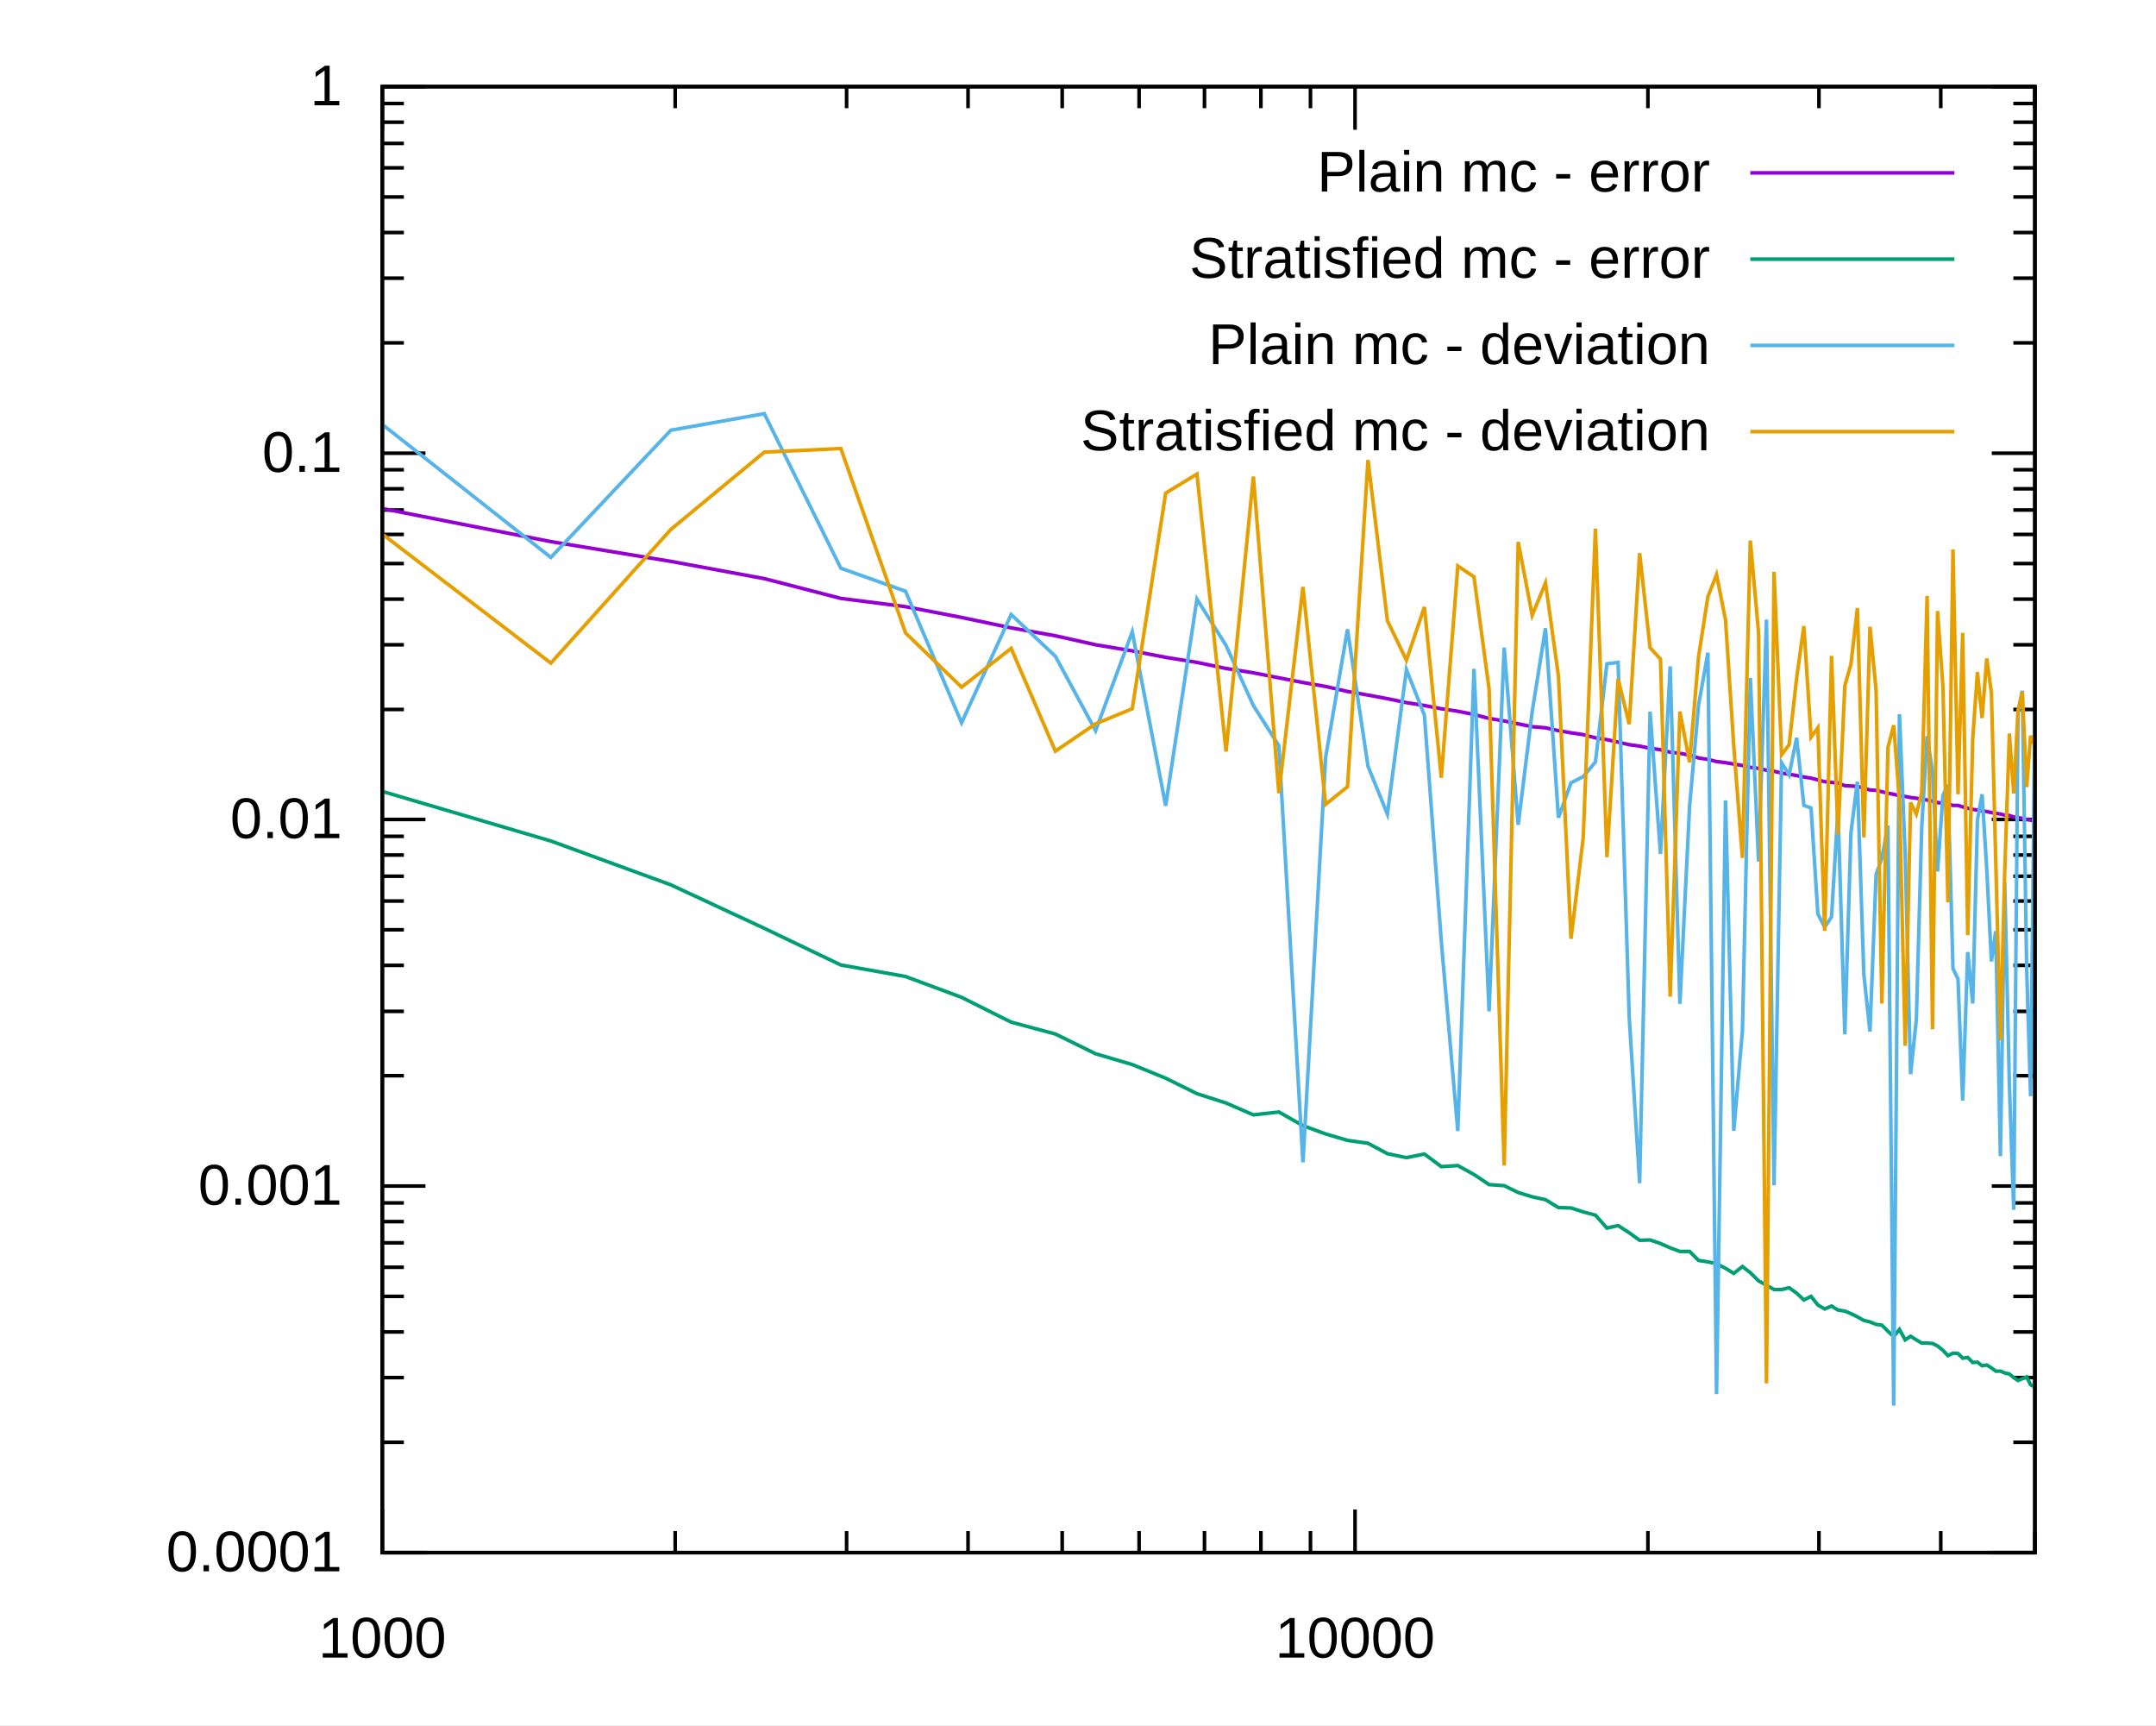
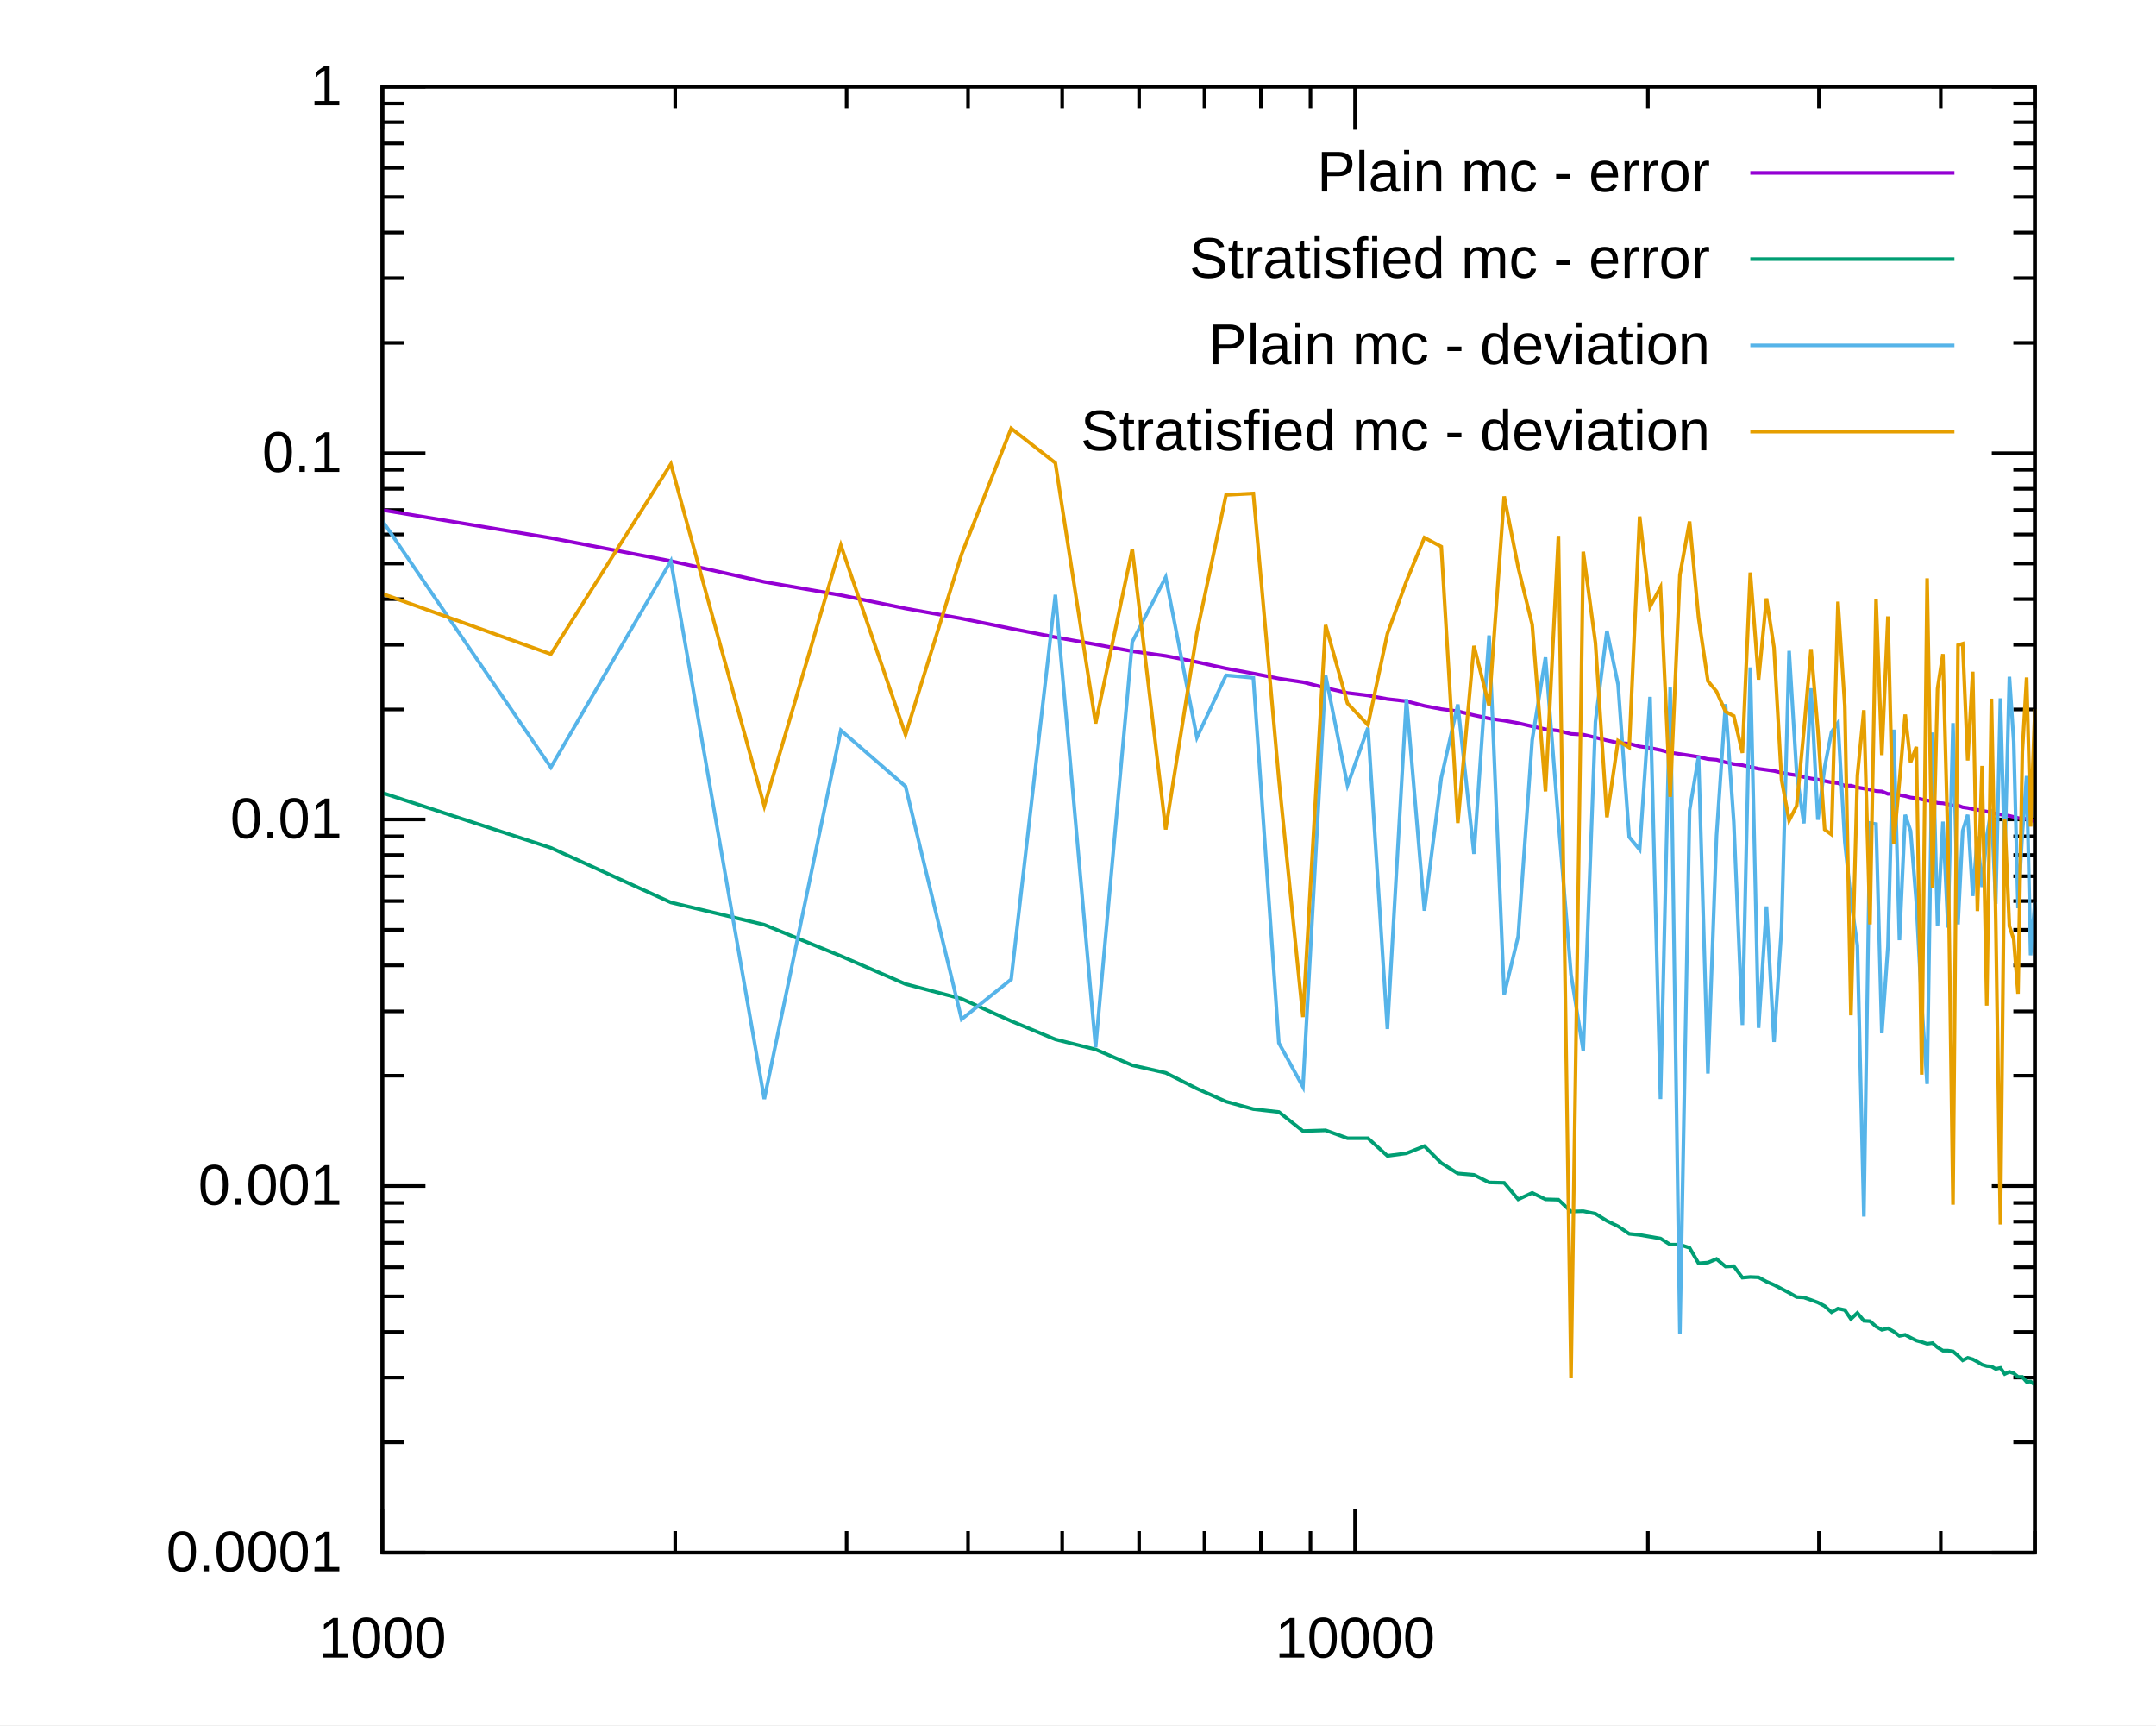
<svg xmlns="http://www.w3.org/2000/svg" xmlns:xlink="http://www.w3.org/1999/xlink" width="600" height="480" viewBox="0 0 600 480">
  <g id="gnuplot_canvas">
    <rect x="0" y="0" width="600" height="480" fill="#ffffff" />
    <defs>
      <circle id="gpDot" r="0.5" stroke-width="0.5" />
      <path id="gpPt0" stroke-width="0.167" stroke="currentColor" d="M-1,0 h2 M0,-1 v2" />
      <path id="gpPt1" stroke-width="0.167" stroke="currentColor" d="M-1,-1 L1,1 M1,-1 L-1,1" />
      <path id="gpPt2" stroke-width="0.167" stroke="currentColor" d="M-1,0 L1,0 M0,-1 L0,1 M-1,-1 L1,1 M-1,1 L1,-1" />
      <rect id="gpPt3" stroke-width="0.167" stroke="currentColor" x="-1" y="-1" width="2" height="2" />
      <rect id="gpPt4" stroke-width="0.167" stroke="currentColor" fill="currentColor" x="-1" y="-1" width="2" height="2" />
      <circle id="gpPt5" stroke-width="0.167" stroke="currentColor" cx="0" cy="0" r="1" />
      <use xlink:href="#gpPt5" id="gpPt6" fill="currentColor" stroke="none" />
      <path id="gpPt7" stroke-width="0.167" stroke="currentColor" d="M0,-1.33 L-1.33,0.67 L1.33,0.67 z" />
      <use xlink:href="#gpPt7" id="gpPt8" fill="currentColor" stroke="none" />
      <use xlink:href="#gpPt7" id="gpPt9" stroke="currentColor" transform="rotate(180)" />
      <use xlink:href="#gpPt9" id="gpPt10" fill="currentColor" stroke="none" />
      <use xlink:href="#gpPt3" id="gpPt11" stroke="currentColor" transform="rotate(45)" />
      <use xlink:href="#gpPt11" id="gpPt12" fill="currentColor" stroke="none" />
      <path id="gpPt13" stroke-width="0.167" stroke="currentColor" d="M0,1.330 L1.265,0.411 L0.782,-1.067 L-0.782,-1.076 L-1.265,0.411 z" />
      <use xlink:href="#gpPt13" id="gpPt14" fill="currentColor" stroke="none" />
      <filter id="textbox" filterUnits="objectBoundingBox" x="0" y="0" height="1" width="1">
        <feFlood flood-color="#FFFFFF" flood-opacity="1" result="bgnd" />
        <feComposite in="SourceGraphic" in2="bgnd" operator="atop" />
      </filter>
      <filter id="greybox" filterUnits="objectBoundingBox" x="0" y="0" height="1" width="1">
        <feFlood flood-color="lightgrey" flood-opacity="1" result="grey" />
        <feComposite in="SourceGraphic" in2="grey" operator="atop" />
      </filter>
    </defs>
    <g fill="none" color="#FFFFFF" stroke="currentColor" stroke-width="1.00" stroke-linecap="butt" stroke-linejoin="miter">
</g>
    <g fill="none" color="black" stroke="currentColor" stroke-width="1.00" stroke-linecap="butt" stroke-linejoin="miter">
      <path stroke="black" d="M106.4,432.0 L118.4,432.0 M566.3,432.0 L554.3,432.0  " />
      <g transform="translate(95.2,437.2)" stroke="none" fill="black" font-family="Arial" font-size="16.00" text-anchor="end">
        <text>
          <tspan font-family="Arial"> 0.0001</tspan>
        </text>
      </g>
    </g>
    <g fill="none" color="black" stroke="currentColor" stroke-width="1.00" stroke-linecap="butt" stroke-linejoin="miter">
      <path stroke="black" d="M106.4,401.3 L112.4,401.3 M566.3,401.3 L560.3,401.3 M106.4,383.3 L112.4,383.3 M566.3,383.3 L560.3,383.3   M106.4,370.6 L112.4,370.6 M566.3,370.6 L560.3,370.6 M106.4,360.7 L112.4,360.7 M566.3,360.7 L560.3,360.7   M106.4,352.6 L112.4,352.6 M566.3,352.6 L560.3,352.6 M106.4,345.8 L112.4,345.8 M566.3,345.8 L560.3,345.8   M106.4,339.9 L112.4,339.9 M566.3,339.9 L560.3,339.9 M106.4,334.7 L112.4,334.7 M566.3,334.7 L560.3,334.7   M106.4,330.0 L118.4,330.0 M566.3,330.0 L554.3,330.0  " />
      <g transform="translate(95.2,335.2)" stroke="none" fill="black" font-family="Arial" font-size="16.00" text-anchor="end">
        <text>
          <tspan font-family="Arial"> 0.001</tspan>
        </text>
      </g>
    </g>
    <g fill="none" color="black" stroke="currentColor" stroke-width="1.00" stroke-linecap="butt" stroke-linejoin="miter">
      <path stroke="black" d="M106.4,299.3 L112.4,299.3 M566.3,299.3 L560.3,299.3 M106.4,281.4 L112.4,281.4 M566.3,281.4 L560.3,281.4   M106.4,268.6 L112.4,268.6 M566.3,268.6 L560.3,268.6 M106.4,258.7 L112.4,258.7 M566.3,258.7 L560.3,258.7   M106.4,250.7 L112.4,250.7 M566.3,250.7 L560.3,250.7 M106.4,243.8 L112.4,243.8 M566.3,243.8 L560.3,243.8   M106.4,237.9 L112.4,237.9 M566.3,237.9 L560.3,237.9 M106.4,232.7 L112.4,232.7 M566.3,232.7 L560.3,232.7   M106.4,228.0 L118.4,228.0 M566.3,228.0 L554.3,228.0  " />
      <g transform="translate(95.2,233.2)" stroke="none" fill="black" font-family="Arial" font-size="16.00" text-anchor="end">
        <text>
          <tspan font-family="Arial"> 0.01</tspan>
        </text>
      </g>
    </g>
    <g fill="none" color="black" stroke="currentColor" stroke-width="1.00" stroke-linecap="butt" stroke-linejoin="miter">
      <path stroke="black" d="M106.4,197.4 L112.4,197.4 M566.3,197.4 L560.3,197.4 M106.4,179.4 L112.4,179.4 M566.3,179.4 L560.3,179.4   M106.4,166.7 L112.4,166.7 M566.3,166.7 L560.3,166.7 M106.4,156.8 L112.4,156.8 M566.3,156.8 L560.3,156.8   M106.4,148.7 L112.4,148.7 M566.3,148.7 L560.3,148.7 M106.4,141.9 L112.4,141.9 M566.3,141.9 L560.3,141.9   M106.4,136.0 L112.4,136.0 M566.3,136.0 L560.3,136.0 M106.4,130.7 L112.4,130.7 M566.3,130.7 L560.3,130.7   M106.4,126.1 L118.4,126.1 M566.3,126.1 L554.3,126.1  " />
      <g transform="translate(95.2,131.3)" stroke="none" fill="black" font-family="Arial" font-size="16.00" text-anchor="end">
        <text>
          <tspan font-family="Arial"> 0.1</tspan>
        </text>
      </g>
    </g>
    <g fill="none" color="black" stroke="currentColor" stroke-width="1.00" stroke-linecap="butt" stroke-linejoin="miter">
      <path stroke="black" d="M106.4,95.4 L112.4,95.4 M566.3,95.4 L560.3,95.4 M106.4,77.4 L112.4,77.4 M566.3,77.4 L560.3,77.4   M106.4,64.7 L112.4,64.7 M566.3,64.7 L560.3,64.7 M106.4,54.8 L112.4,54.8 M566.3,54.8 L560.3,54.8   M106.4,46.7 L112.4,46.7 M566.3,46.7 L560.3,46.7 M106.4,39.9 L112.4,39.9 M566.3,39.9 L560.3,39.9   M106.4,34.0 L112.4,34.0 M566.3,34.0 L560.3,34.0 M106.4,28.8 L112.4,28.8 M566.3,28.8 L560.3,28.8   M106.4,24.1 L118.4,24.1 M566.3,24.1 L554.3,24.1  " />
      <g transform="translate(95.2,29.3)" stroke="none" fill="black" font-family="Arial" font-size="16.00" text-anchor="end">
        <text>
          <tspan font-family="Arial"> 1</tspan>
        </text>
      </g>
    </g>
    <g fill="none" color="black" stroke="currentColor" stroke-width="1.00" stroke-linecap="butt" stroke-linejoin="miter">
      <path stroke="black" d="M106.4,432.0 L106.4,420.0 M106.4,24.1 L106.4,36.1  " />
      <g transform="translate(106.4,461.2)" stroke="none" fill="black" font-family="Arial" font-size="16.00" text-anchor="middle">
        <text>
          <tspan font-family="Arial"> 1000</tspan>
        </text>
      </g>
    </g>
    <g fill="none" color="black" stroke="currentColor" stroke-width="1.00" stroke-linecap="butt" stroke-linejoin="miter">
      <path stroke="black" d="M187.9,432.0 L187.9,426.0 M187.9,24.1 L187.9,30.1 M235.6,432.0 L235.6,426.0 M235.6,24.1 L235.6,30.1   M269.4,432.0 L269.4,426.0 M269.4,24.1 L269.4,30.1 M295.6,432.0 L295.6,426.0 M295.6,24.1 L295.6,30.1   M317.0,432.0 L317.0,426.0 M317.0,24.1 L317.0,30.1 M335.2,432.0 L335.2,426.0 M335.2,24.1 L335.2,30.1   M350.9,432.0 L350.9,426.0 M350.9,24.1 L350.9,30.1 M364.7,432.0 L364.7,426.0 M364.7,24.1 L364.7,30.1   M377.1,432.0 L377.1,420.0 M377.1,24.1 L377.1,36.1  " />
      <g transform="translate(377.1,461.2)" stroke="none" fill="black" font-family="Arial" font-size="16.00" text-anchor="middle">
        <text>
          <tspan font-family="Arial"> 10000</tspan>
        </text>
      </g>
    </g>
    <g fill="none" color="black" stroke="currentColor" stroke-width="1.00" stroke-linecap="butt" stroke-linejoin="miter">
      <path stroke="black" d="M458.6,432.0 L458.6,426.0 M458.6,24.1 L458.6,30.1 M506.2,432.0 L506.2,426.0 M506.2,24.1 L506.2,30.1   M540.1,432.0 L540.1,426.0 M540.1,24.1 L540.1,30.1 M566.3,432.0 L566.3,426.0 M566.3,24.1 L566.3,30.1    " />
    </g>
    <g fill="none" color="black" stroke="currentColor" stroke-width="1.00" stroke-linecap="butt" stroke-linejoin="miter">
      <path stroke="black" d="M106.4,24.1 L106.4,432.0 L566.3,432.0 L566.3,24.1 L106.4,24.1 Z  " />
    </g>
    <g fill="none" color="black" stroke="currentColor" stroke-width="1.00" stroke-linecap="butt" stroke-linejoin="miter">
</g>
    <g id="gnuplot_plot_1">
      <g fill="none" color="black" stroke="currentColor" stroke-width="1.00" stroke-linecap="butt" stroke-linejoin="miter">
        <g transform="translate(475.9,53.3)" stroke="none" fill="black" font-family="Arial" font-size="16.00" text-anchor="end">
          <text>
            <tspan font-family="Arial">Plain mc - error</tspan>
          </text>
        </g>
      </g>
      <g fill="none" color="black" stroke="currentColor" stroke-width="1.00" stroke-linecap="butt" stroke-linejoin="miter">
-         <path stroke="rgb(148,   0, 211)" d="M487.1,48.1 L543.9,48.1 M106.4,141.5 L153.3,150.7 L186.7,156.2 L212.7,161.0 L234.0,166.5 L252.0,168.8   L267.6,171.8 L281.4,174.7 L293.7,176.9 L304.9,179.4 L315.1,181.1 L324.4,182.9 L333.1,184.3 L341.2,186.0   L348.8,187.2 L355.9,188.6 L362.6,189.9 L368.9,191.0 L375.0,192.4 L380.7,193.4 L386.1,194.4 L391.4,195.5   L396.4,196.3 L401.1,197.2 L405.7,197.9 L410.2,198.8 L414.4,199.9 L418.6,200.6 L422.5,201.4 L426.4,202.2   L430.1,202.5 L433.7,203.3 L437.2,203.9 L440.6,204.4 L444.0,205.3 L447.2,205.8 L450.3,206.5 L453.4,207.2   L456.3,207.6 L459.2,208.2 L462.1,208.6 L464.8,209.3 L467.5,209.6 L470.2,210.1 L472.7,210.9 L475.3,211.3   L477.7,211.9 L480.2,212.2 L482.5,212.6 L484.9,213.0 L487.1,213.5 L489.4,213.8 L491.6,214.3 L493.7,214.6   L495.8,215.1 L497.9,215.4 L500.0,215.8 L502.0,216.2 L504.0,216.5 L505.9,217.0 L507.8,217.5 L509.7,217.7   L511.5,217.9 L513.4,218.6 L515.1,218.7 L516.9,218.8 L518.7,219.3 L520.4,219.8 L522.1,219.9 L523.7,220.3   L525.4,220.7 L527.0,221.0 L528.6,221.4 L530.2,221.6 L531.7,221.9 L533.3,222.1 L534.8,222.4 L536.3,222.6   L537.8,222.9 L539.2,223.3 L540.7,223.5 L542.1,223.7 L543.5,224.1 L544.9,224.1 L546.2,224.5 L547.6,224.9   L549.0,225.2 L550.3,225.4 L551.6,225.6 L552.9,225.8 L554.2,226.1 L555.4,226.3 L556.7,226.5 L557.9,226.8   L559.2,226.9 L560.4,227.3 L561.6,227.5 L562.8,227.7 L564.0,228.0 L565.1,228.2 L566.3,228.4  " />
+         <path stroke="rgb(148,   0, 211)" d="M487.1,48.1 L543.9,48.1 M106.4,141.9 L153.3,149.7 L186.7,156.1 L212.7,161.9 L234.0,165.6 L252.0,169.3   L267.6,172.1 L281.4,174.9 L293.7,177.3 L304.9,179.3 L315.1,181.2 L324.4,182.5 L333.1,184.2 L341.2,186.0   L348.8,187.4 L355.9,188.8 L362.6,189.8 L368.9,191.4 L375.0,192.8 L380.7,193.5 L386.1,194.5 L391.4,195.1   L396.4,196.4 L401.1,197.3 L405.7,197.9 L410.2,199.0 L414.4,199.9 L418.6,200.5 L422.5,201.2 L426.4,202.1   L430.1,202.9 L433.7,203.3 L437.2,204.2 L440.6,204.4 L444.0,205.2 L447.2,206.0 L450.3,206.7 L453.4,206.9   L456.3,207.7 L459.2,208.1 L462.1,208.7 L464.8,209.4 L467.5,209.8 L470.2,210.2 L472.7,210.6 L475.3,211.2   L477.7,211.4 L480.2,212.1 L482.5,212.6 L484.9,212.9 L487.1,213.4 L489.4,213.9 L491.6,214.2 L493.7,214.5   L495.8,215.0 L497.9,215.4 L500.0,215.7 L502.0,216.2 L504.0,216.6 L505.9,216.9 L507.8,217.3 L509.7,217.7   L511.5,217.9 L513.4,218.6 L515.1,218.6 L516.9,219.1 L518.7,219.4 L520.4,219.7 L522.1,220.1 L523.7,220.2   L525.4,220.9 L527.0,220.8 L528.6,221.2 L530.2,221.5 L531.7,221.9 L533.3,222.1 L534.8,222.4 L536.3,222.7   L537.8,223.0 L539.2,223.4 L540.7,223.5 L542.1,223.8 L543.5,224.1 L544.9,224.1 L546.2,224.6 L547.6,224.8   L549.0,225.1 L550.3,225.3 L551.6,225.6 L552.9,225.8 L554.2,226.1 L555.4,226.4 L556.7,226.6 L557.9,226.8   L559.2,227.0 L560.4,227.3 L561.6,227.6 L562.8,227.8 L564.0,227.8 L565.1,228.3 L566.3,228.4  " />
      </g>
    </g>
    <g id="gnuplot_plot_2">
      <g fill="none" color="black" stroke="currentColor" stroke-width="1.00" stroke-linecap="butt" stroke-linejoin="miter">
        <g transform="translate(475.9,77.3)" stroke="none" fill="black" font-family="Arial" font-size="16.00" text-anchor="end">
          <text>
            <tspan font-family="Arial">Stratisfied mc - error</tspan>
          </text>
        </g>
      </g>
      <g fill="none" color="black" stroke="currentColor" stroke-width="1.00" stroke-linecap="butt" stroke-linejoin="miter">
-         <path stroke="rgb(  0, 158, 115)" d="M487.1,72.1 L543.9,72.1 M106.4,220.2 L153.3,234.0 L186.7,246.2 L212.7,258.3 L234.0,268.5 L252.0,271.7   L267.6,277.5 L281.4,284.4 L293.7,287.7 L304.9,293.2 L315.1,296.2 L324.4,300.0 L333.1,304.3 L341.2,306.9   L348.8,310.2 L355.9,309.4 L362.6,313.2 L368.9,315.5 L375.0,317.3 L380.7,318.1 L386.1,321.0 L391.4,322.1   L396.4,321.1 L401.1,324.6 L405.7,324.3 L410.2,326.8 L414.4,329.6 L418.6,329.9 L422.5,331.8 L426.4,333.0   L430.1,333.8 L433.7,336.0 L437.2,336.1 L440.6,337.2 L444.0,338.1 L447.2,341.7 L450.3,341.0 L453.4,343.0   L456.3,345.1 L459.2,345.0 L462.1,346.0 L464.8,347.2 L467.5,348.2 L470.2,348.2 L472.7,350.7 L475.3,351.1   L477.7,351.6 L480.2,352.9 L482.5,354.3 L484.9,352.4 L487.1,354.1 L489.4,356.4 L491.6,357.6 L493.7,358.8   L495.8,358.8 L497.9,358.3 L500.0,359.8 L502.0,361.7 L504.0,360.7 L505.9,363.1 L507.8,364.2 L509.7,363.4   L511.5,364.5 L513.4,364.8 L515.1,365.5 L516.9,366.4 L518.7,367.4 L520.4,367.8 L522.1,368.5 L523.7,368.7   L525.4,370.4 L527.0,371.9 L528.6,369.9 L530.2,372.8 L531.7,371.8 L533.3,372.8 L534.8,373.7 L536.3,373.7   L537.8,373.8 L539.2,374.5 L540.7,375.7 L542.1,377.2 L543.5,376.5 L544.9,376.6 L546.2,377.9 L547.6,377.7   L549.0,379.1 L550.3,379.0 L551.6,380.0 L552.9,379.8 L554.2,380.6 L555.4,381.5 L556.7,381.5 L557.9,382.0   L559.2,382.3 L560.4,383.3 L561.6,384.1 L562.8,383.6 L564.0,383.1 L565.1,385.3 L566.3,385.9  " />
+         <path stroke="rgb(  0, 158, 115)" d="M487.1,72.1 L543.9,72.1 M106.4,220.6 L153.3,235.9 L186.7,251.1 L212.7,257.3 L234.0,266.0 L252.0,273.8   L267.6,277.9 L281.4,284.1 L293.7,289.2 L304.9,292.0 L315.1,296.4 L324.4,298.5 L333.1,302.9 L341.2,306.5   L348.8,308.6 L355.9,309.4 L362.6,314.7 L368.9,314.5 L375.0,316.7 L380.7,316.7 L386.1,321.6 L391.4,320.9   L396.4,318.9 L401.1,323.6 L405.7,326.5 L410.2,326.9 L414.4,329.0 L418.6,329.1 L422.5,333.7 L426.4,331.9   L430.1,333.7 L433.7,333.8 L437.2,337.1 L440.6,337.0 L444.0,337.7 L447.2,339.7 L450.3,341.2 L453.4,343.3   L456.3,343.6 L459.2,344.1 L462.1,344.6 L464.8,346.3 L467.5,346.3 L470.2,347.2 L472.7,351.5 L475.3,351.3   L477.7,350.3 L480.2,352.4 L482.5,352.3 L484.9,355.5 L487.1,355.3 L489.4,355.4 L491.6,356.6 L493.7,357.5   L495.8,358.6 L497.9,359.7 L500.0,360.9 L502.0,361.0 L504.0,361.7 L505.9,362.4 L507.8,363.4 L509.7,365.1   L511.5,364.1 L513.4,364.5 L515.1,367.0 L516.9,365.3 L518.7,367.5 L520.4,367.6 L522.1,369.1 L523.7,370.0   L525.4,369.6 L527.0,370.5 L528.6,371.7 L530.2,371.4 L531.7,372.2 L533.3,373.0 L534.8,373.4 L536.3,373.9   L537.8,373.7 L539.2,374.9 L540.7,375.8 L542.1,375.8 L543.5,376.0 L544.9,377.2 L546.2,378.5 L547.6,377.8   L549.0,378.2 L550.3,378.9 L551.6,379.7 L552.9,380.1 L554.2,380.2 L555.4,380.9 L556.7,380.6 L557.9,382.3   L559.2,381.7 L560.4,382.1 L561.6,383.1 L562.8,383.1 L564.0,384.5 L565.1,384.4 L566.3,385.3  " />
      </g>
    </g>
    <g id="gnuplot_plot_3">
      <g fill="none" color="black" stroke="currentColor" stroke-width="1.00" stroke-linecap="butt" stroke-linejoin="miter">
        <g transform="translate(475.9,101.3)" stroke="none" fill="black" font-family="Arial" font-size="16.00" text-anchor="end">
          <text>
            <tspan font-family="Arial">Plain mc - deviation</tspan>
          </text>
        </g>
      </g>
      <g fill="none" color="black" stroke="currentColor" stroke-width="1.00" stroke-linecap="butt" stroke-linejoin="miter">
-         <path stroke="rgb( 86, 180, 233)" d="M487.1,96.1 L543.9,96.1 M106.4,118.1 L153.3,155.1 L186.7,119.7 L212.7,115.1 L234.0,158.1 L252.0,164.5   L267.6,201.1 L281.4,171.0 L293.7,182.6 L304.9,203.3 L315.1,175.8 L324.4,224.2 L333.1,166.7 L341.2,179.6   L348.8,196.3 L355.9,207.5 L362.6,323.4 L368.9,210.8 L375.0,175.1 L380.7,213.2 L386.1,226.5 L391.4,186.3   L396.4,199.0 L401.1,261.9 L405.7,314.7 L410.2,186.1 L414.4,281.4 L418.6,180.2 L422.5,229.5 L426.4,198.0   L430.1,174.8 L433.7,227.5 L437.2,217.8 L440.6,216.1 L444.0,212.0 L447.2,184.7 L450.3,184.3 L453.4,283.0   L456.3,329.2 L459.2,198.0 L462.1,237.6 L464.8,185.4 L467.5,279.3 L470.2,224.3 L472.7,196.2 L475.3,181.6   L477.7,387.9 L480.2,222.7 L482.5,314.6 L484.9,286.9 L487.1,188.6 L489.4,239.7 L491.6,172.4 L493.7,329.8   L495.8,212.2 L497.9,215.6 L500.0,205.3 L502.0,224.1 L504.0,224.8 L505.9,254.3 L507.8,258.0 L509.7,255.1   L511.5,225.2 L513.4,287.8 L515.1,231.7 L516.9,217.5 L518.7,271.2 L520.4,287.0 L522.1,243.3 L523.7,238.8   L525.4,229.7 L527.0,391.1 L528.6,198.7 L530.2,237.5 L531.7,298.9 L533.3,283.7 L534.8,230.3 L536.3,204.8   L537.8,214.7 L539.2,242.5 L540.7,221.3 L542.1,218.4 L543.5,269.5 L544.9,272.4 L546.2,306.2 L547.6,264.9   L549.0,279.2 L550.3,228.2 L551.6,221.0 L552.9,241.8 L554.2,267.5 L555.4,259.1 L556.7,321.7 L557.9,245.5   L559.2,301.9 L560.4,336.6 L561.6,198.3 L562.8,192.2 L564.0,269.2 L565.1,305.0 L566.3,198.0  " />
+         <path stroke="rgb( 86, 180, 233)" d="M487.1,96.1 L543.9,96.1 M106.4,144.9 L153.3,213.5 L186.7,156.1 L212.7,305.8 L234.0,203.2 L252.0,218.8   L267.6,283.6 L281.4,272.5 L293.7,165.5 L304.9,291.4 L315.1,178.6 L324.4,160.6 L333.1,205.2 L341.2,187.9   L348.8,188.6 L355.9,290.2 L362.6,302.4 L368.9,187.9 L375.0,218.5 L380.7,202.5 L386.1,286.3 L391.4,194.5   L396.4,253.4 L401.1,216.4 L405.7,196.0 L410.2,237.6 L414.4,176.8 L418.6,276.7 L422.5,260.5 L426.4,205.9   L430.1,182.9 L433.7,228.5 L437.2,271.1 L440.6,292.3 L444.0,200.8 L447.2,175.5 L450.3,190.5 L453.4,232.9   L456.3,236.4 L459.2,193.9 L462.1,305.8 L464.8,191.3 L467.5,371.2 L470.2,225.4 L472.7,210.5 L475.3,298.7   L477.7,232.5 L480.2,195.9 L482.5,228.7 L484.9,285.2 L487.1,185.7 L489.4,286.0 L491.6,252.2 L493.7,289.9   L495.8,258.1 L497.9,181.1 L500.0,215.2 L502.0,229.1 L504.0,191.5 L505.9,228.1 L507.8,213.4 L509.7,203.7   L511.5,201.1 L513.4,234.3 L515.1,250.3 L516.9,263.1 L518.7,338.5 L520.4,229.0 L522.1,229.3 L523.7,287.5   L525.4,263.3 L527.0,203.0 L528.6,261.6 L530.2,226.7 L531.7,231.2 L533.3,251.1 L534.8,279.5 L536.3,301.6   L537.8,203.8 L539.2,257.6 L540.7,228.6 L542.1,258.1 L543.5,201.2 L544.9,257.2 L546.2,231.2 L547.6,226.7   L549.0,249.3 L550.3,232.7 L551.6,246.8 L552.9,232.7 L554.2,225.1 L555.4,251.5 L556.7,194.3 L557.9,238.6   L559.2,188.3 L560.4,206.3 L561.6,252.7 L562.8,232.1 L564.0,215.9 L565.1,265.8 L566.3,251.0  " />
      </g>
    </g>
    <g id="gnuplot_plot_4">
      <g fill="none" color="black" stroke="currentColor" stroke-width="1.00" stroke-linecap="butt" stroke-linejoin="miter">
        <g transform="translate(475.9,125.3)" stroke="none" fill="black" font-family="Arial" font-size="16.00" text-anchor="end">
          <text>
            <tspan font-family="Arial">Stratisfied mc - deviation</tspan>
          </text>
        </g>
      </g>
      <g fill="none" color="black" stroke="currentColor" stroke-width="1.00" stroke-linecap="butt" stroke-linejoin="miter">
-         <path stroke="rgb(230, 159,   0)" d="M487.1,120.1 L543.9,120.1 M106.4,148.6 L153.3,184.5 L186.7,147.3 L212.7,125.8 L234.0,124.8 L252.0,176.1   L267.6,191.2 L281.4,180.4 L293.7,209.0 L304.9,201.4 L315.1,197.2 L324.4,137.2 L333.1,131.9 L341.2,209.1   L348.8,132.6 L355.9,220.7 L362.6,163.3 L368.9,223.8 L375.0,218.9 L380.7,128.0 L386.1,172.7 L391.4,183.7   L396.4,168.9 L401.1,216.4 L405.7,157.5 L410.2,160.5 L414.4,191.7 L418.6,324.3 L422.5,150.8 L426.4,171.2   L430.1,162.2 L433.7,188.0 L437.2,261.2 L440.6,233.1 L444.0,147.1 L447.2,238.5 L450.3,188.9 L453.4,201.5   L456.3,153.9 L459.2,180.2 L462.1,183.4 L464.8,277.3 L467.5,198.0 L470.2,212.1 L472.7,182.7 L475.3,166.0   L477.7,159.9 L480.2,172.5 L482.5,207.7 L484.9,238.7 L487.1,150.4 L489.4,176.1 L491.6,384.9 L493.7,159.1   L495.8,210.0 L497.9,207.2 L500.0,188.6 L502.0,174.2 L504.0,205.1 L505.9,202.5 L507.8,259.0 L509.7,182.5   L511.5,232.2 L513.4,190.8 L515.1,184.8 L516.9,169.2 L518.7,233.0 L520.4,174.4 L522.1,192.0 L523.7,279.2   L525.4,208.0 L527.0,201.8 L528.6,222.8 L530.2,291.0 L531.7,223.3 L533.3,226.5 L534.8,220.6 L536.3,165.8   L537.8,286.4 L539.2,170.0 L540.7,191.0 L542.1,251.1 L543.5,152.9 L544.9,221.0 L546.2,176.1 L547.6,260.2   L549.0,205.6 L550.3,187.0 L551.6,199.8 L552.9,183.2 L554.2,192.9 L555.4,239.5 L556.7,289.4 L557.9,242.5   L559.2,204.1 L560.4,220.8 L561.6,197.8 L562.8,192.5 L564.0,219.0 L565.1,204.7 L566.3,207.5  " />
+         <path stroke="rgb(230, 159,   0)" d="M487.1,120.1 L543.9,120.1 M106.4,165.2 L153.3,182.0 L186.7,129.1 L212.7,224.3 L234.0,151.7 L252.0,204.4   L267.6,154.2 L281.4,119.2 L293.7,128.8 L304.9,201.3 L315.1,152.8 L324.4,230.8 L333.1,176.0 L341.2,137.7   L348.8,137.3 L355.9,216.8 L362.6,283.0 L368.9,173.9 L375.0,195.7 L380.7,201.7 L386.1,176.3 L391.4,161.7   L396.4,149.6 L401.1,152.1 L405.7,229.0 L410.2,179.7 L414.4,196.4 L418.6,138.1 L422.5,157.9 L426.4,173.8   L430.1,220.2 L433.7,149.1 L437.2,383.5 L440.6,153.5 L444.0,178.9 L447.2,227.4 L450.3,206.1 L453.4,208.0   L456.3,143.7 L459.2,168.8 L462.1,163.4 L464.8,221.7 L467.5,160.0 L470.2,145.1 L472.7,171.9 L475.3,189.5   L477.7,192.4 L480.2,198.0 L482.5,199.2 L484.9,209.5 L487.1,159.3 L489.4,189.1 L491.6,166.5 L493.7,180.2   L495.8,217.0 L497.9,228.3 L500.0,224.2 L502.0,203.4 L504.0,180.6 L505.9,203.1 L507.8,230.8 L509.7,232.2   L511.5,167.4 L513.4,196.4 L515.1,282.5 L516.9,215.8 L518.7,197.6 L520.4,257.2 L522.1,166.7 L523.7,210.1   L525.4,171.5 L527.0,234.8 L528.6,217.5 L530.2,198.8 L531.7,212.1 L533.3,207.8 L534.8,299.0 L536.3,160.9   L537.8,247.0 L539.2,191.6 L540.7,182.0 L542.1,234.6 L543.5,335.2 L544.9,179.5 L546.2,179.1 L547.6,211.6   L549.0,186.9 L550.3,253.5 L551.6,213.1 L552.9,279.8 L554.2,194.4 L555.4,255.6 L556.7,340.7 L557.9,227.9   L559.2,257.7 L560.4,261.3 L561.6,276.5 L562.8,209.2 L564.0,188.5 L565.1,230.0 L566.3,197.3  " />
      </g>
    </g>
    <g fill="none" color="#FFFFFF" stroke="rgb(230, 159,   0)" stroke-width="2.00" stroke-linecap="butt" stroke-linejoin="miter">
</g>
    <g fill="none" color="black" stroke="currentColor" stroke-width="2.00" stroke-linecap="butt" stroke-linejoin="miter">
</g>
    <g fill="none" color="black" stroke="black" stroke-width="1.00" stroke-linecap="butt" stroke-linejoin="miter">
</g>
    <g fill="none" color="black" stroke="currentColor" stroke-width="1.00" stroke-linecap="butt" stroke-linejoin="miter">
      <path stroke="black" d="M106.4,24.1 L106.4,432.0 L566.3,432.0 L566.3,24.1 L106.4,24.1 Z  " />
    </g>
    <g fill="none" color="black" stroke="currentColor" stroke-width="1.00" stroke-linecap="butt" stroke-linejoin="miter">
</g>
  </g>
</svg>
